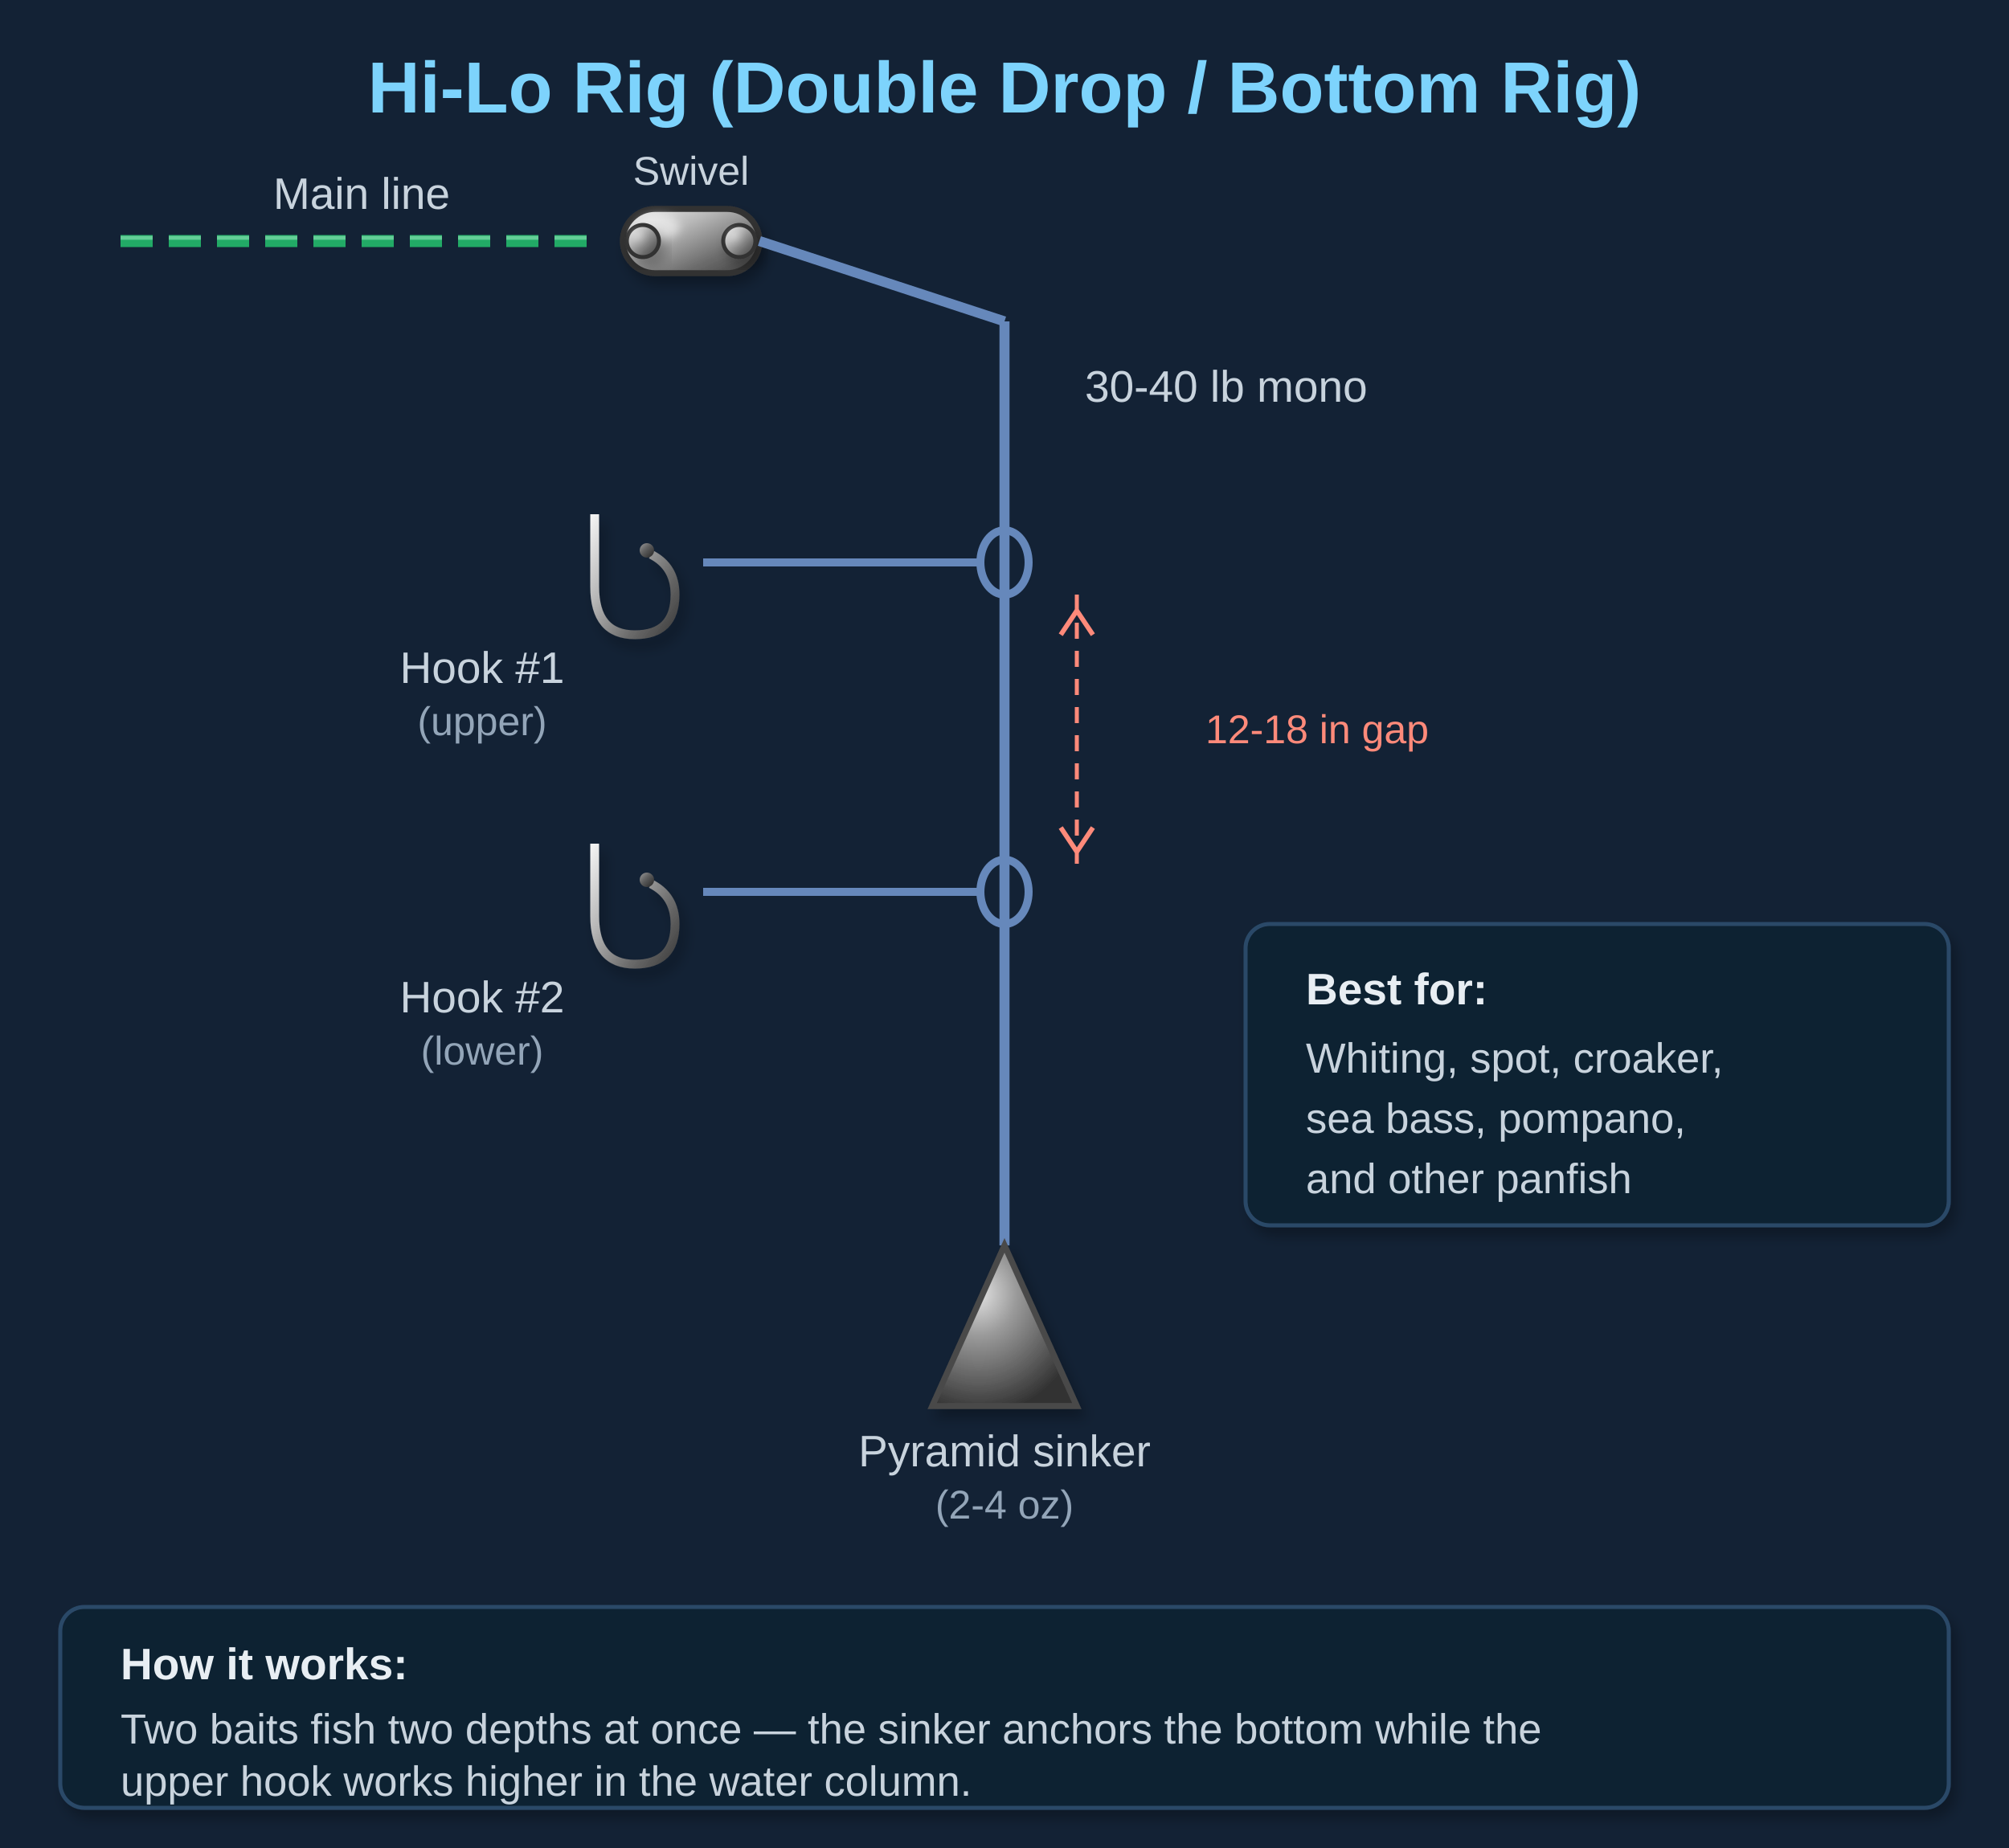
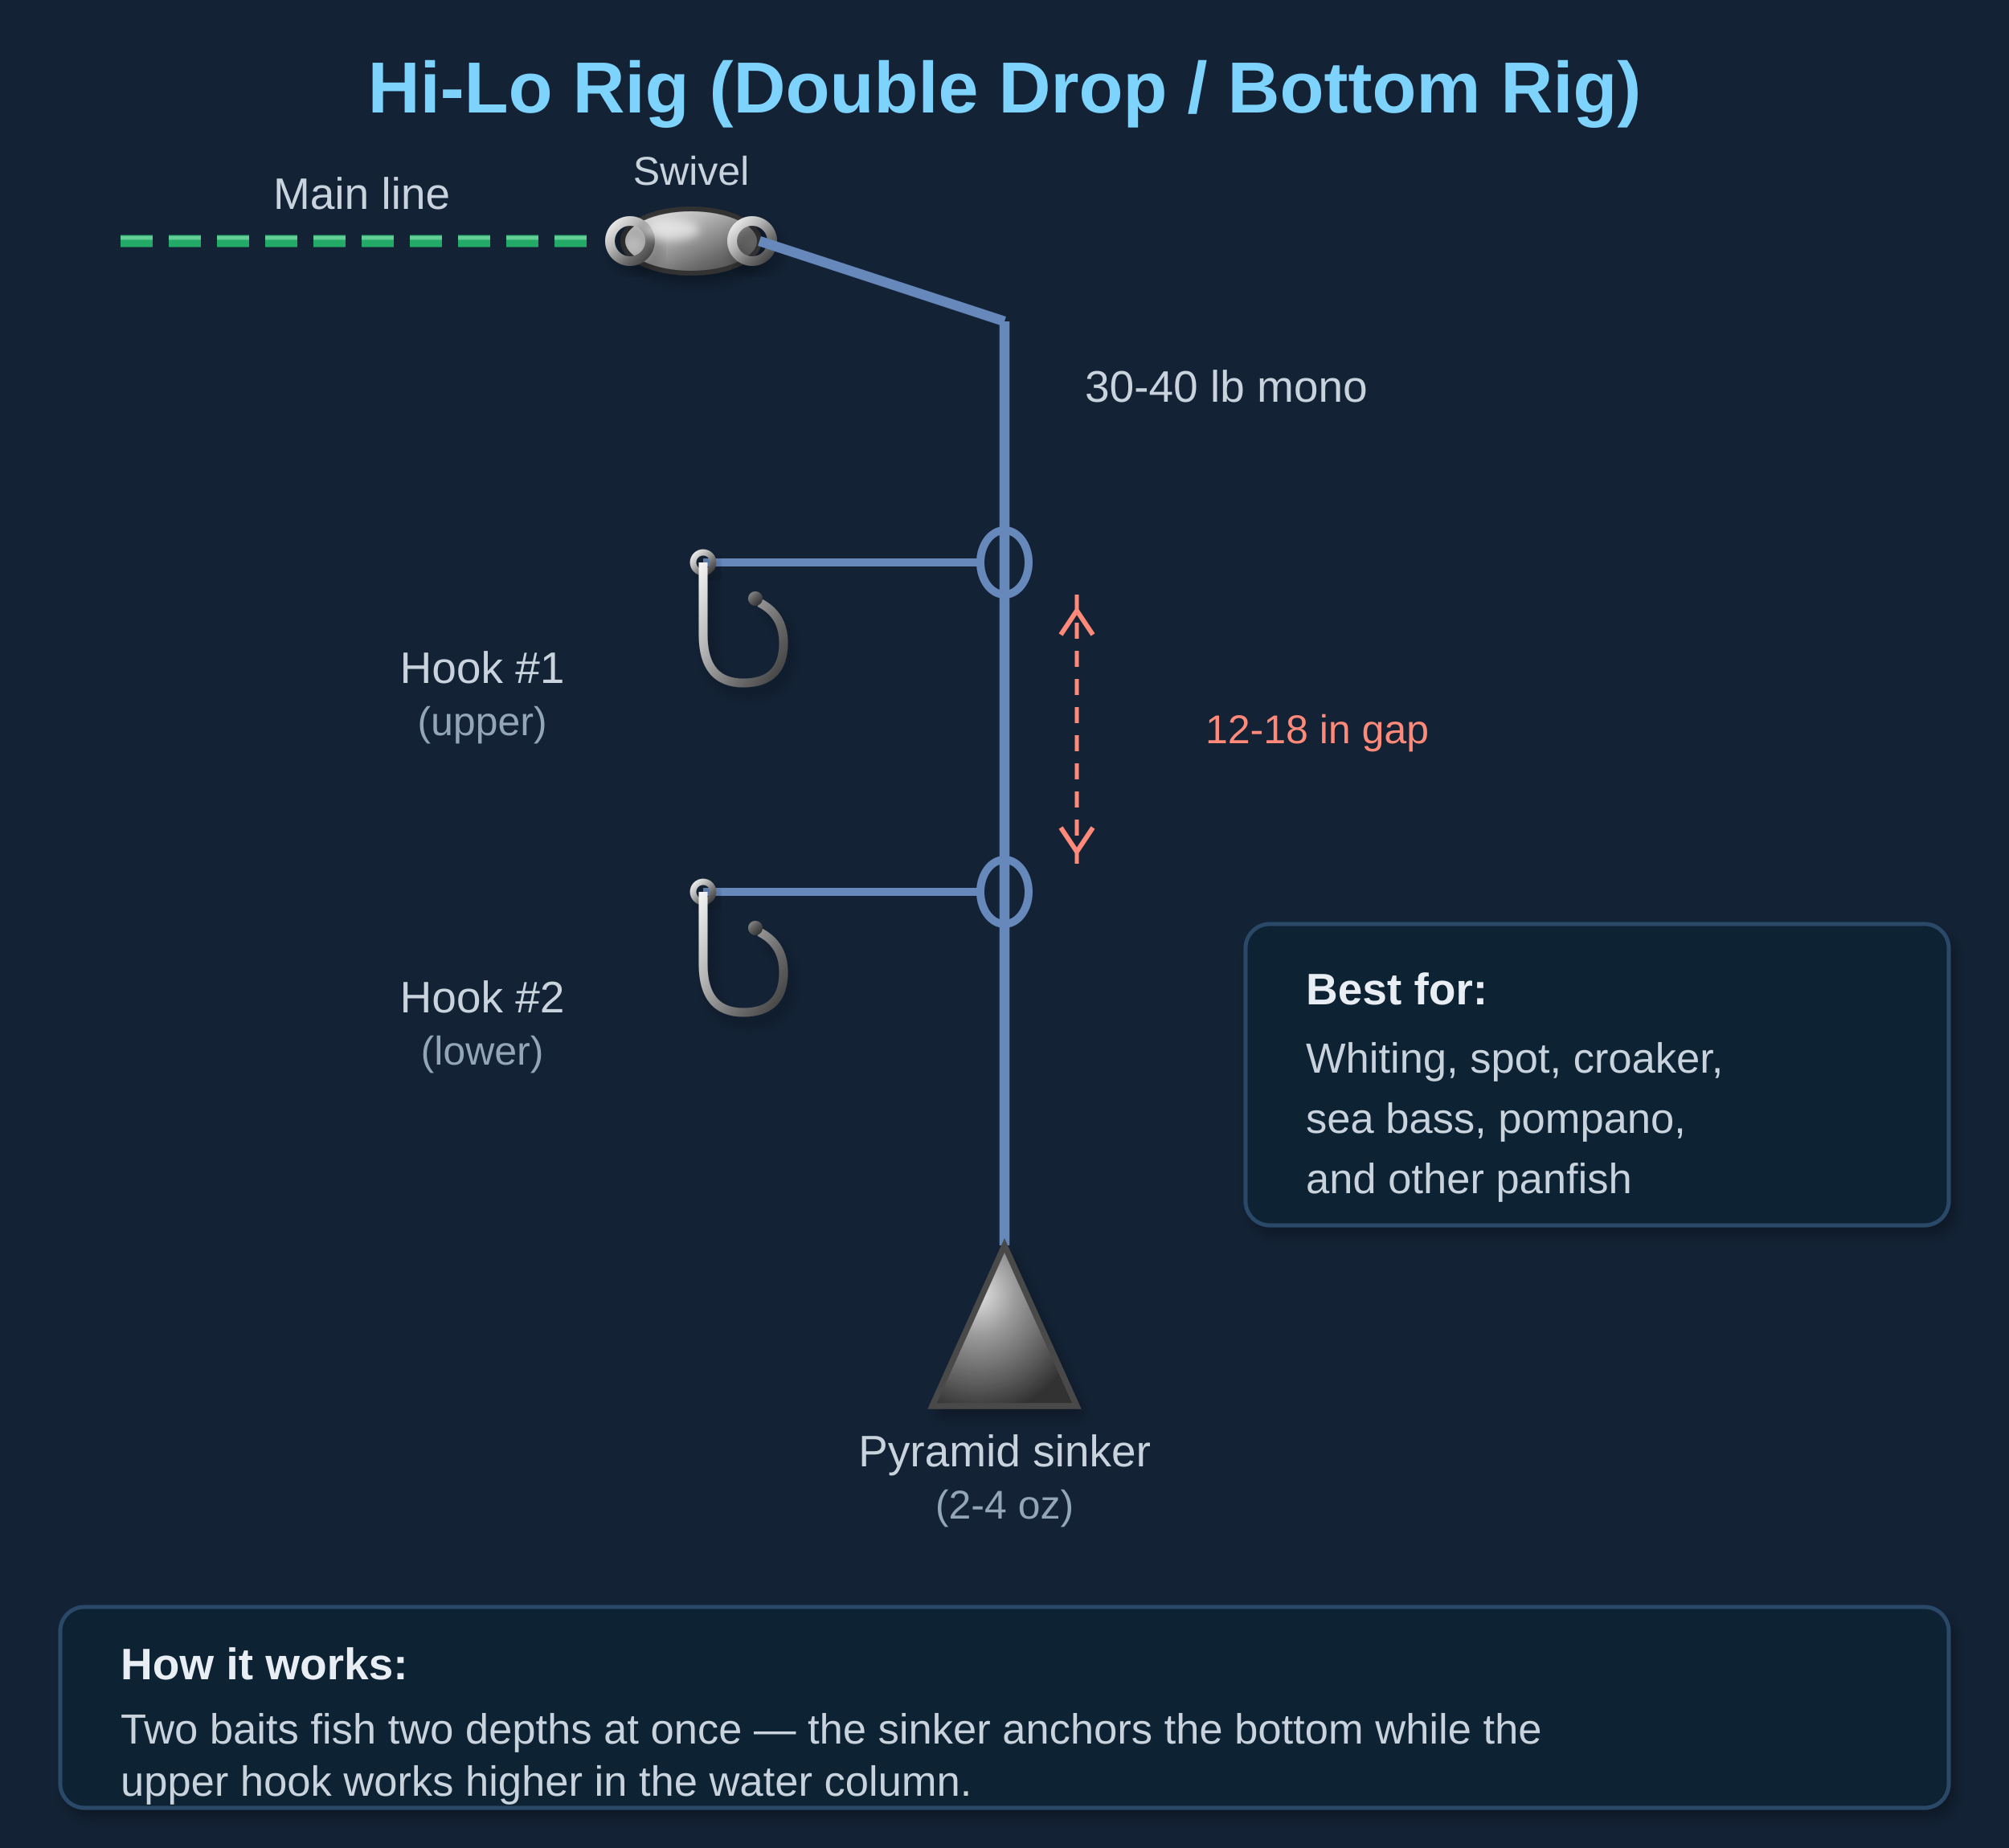
<svg xmlns="http://www.w3.org/2000/svg" viewBox="0 0 500 460" font-family="Arial, sans-serif">
  <rect x="0" y="0" width="500" height="460" fill="#132235" />
  <defs>
    <radialGradient id="baitGrad" cx="35%" cy="30%" r="75%">
      <stop offset="0%" stop-color="#ffe4c4" />
      <stop offset="45%" stop-color="#e8b48a" />
      <stop offset="100%" stop-color="#b5794a" />
    </radialGradient>
    <filter id="glossBlur" x="-60%" y="-60%" width="220%" height="220%">
      <feGaussianBlur stdDeviation="1.1" />
    </filter>
  </defs>
  <defs>
    <linearGradient id="steelGrad" x1="0%" y1="0%" x2="100%" y2="100%">
      <stop offset="0%" stop-color="#f2f2f2" />
      <stop offset="35%" stop-color="#b8b8b8" />
      <stop offset="70%" stop-color="#6e6e6e" />
      <stop offset="100%" stop-color="#3d3d3d" />
    </linearGradient>
    <linearGradient id="steelGradDark" x1="0%" y1="0%" x2="100%" y2="100%">
      <stop offset="0%" stop-color="#9a9a9a" />
      <stop offset="45%" stop-color="#5c5c5c" />
      <stop offset="100%" stop-color="#242424" />
    </linearGradient>
    <radialGradient id="leadGrad" cx="32%" cy="30%" r="75%">
      <stop offset="0%" stop-color="#e2e2e2" />
      <stop offset="35%" stop-color="#9a9a9a" />
      <stop offset="75%" stop-color="#5c5c5c" />
      <stop offset="100%" stop-color="#333333" />
    </radialGradient>
    <filter id="softShadow" x="-40%" y="-40%" width="180%" height="180%">
      <feDropShadow dx="1.4" dy="2.2" stdDeviation="1.6" flood-color="#000000" flood-opacity="0.28" />
    </filter>
  </defs>
  <text x="250" y="28" text-anchor="middle" font-size="18" font-weight="bold" fill="#7DD3FC">Hi-Lo Rig (Double Drop / Bottom Rig)</text>
  <line x1="30" y1="60" x2="150" y2="60" stroke="#2a6" stroke-width="3" stroke-dasharray="8,4" />
  <line x1="30" y1="59.2" x2="150" y2="59.2" stroke="#8fe6b8" stroke-width="0.96" stroke-dasharray="8,4" opacity="0.6" />
  <text x="90" y="52" text-anchor="middle" font-size="11" fill="#c8d3dd">Main line</text>
-   <rect x="155" y="52" width="34" height="16" rx="8" fill="url(#steelGrad)" stroke="#333333" stroke-width="1.5" filter="url(#softShadow)" />
-   <ellipse cx="163.8" cy="56.5" rx="5.4" ry="3.2" fill="#ffffff" opacity="0.5" filter="url(#glossBlur)" />
-   <circle cx="160" cy="60" r="4" fill="url(#steelGrad)" stroke="#333333" stroke-width="1" filter="url(#softShadow)" />
-   <ellipse cx="158.7" cy="58.6" rx="1.3" ry="1.3" fill="#ffffff" opacity="0.5" filter="url(#glossBlur)" />
-   <circle cx="184" cy="60" r="4" fill="url(#steelGrad)" stroke="#333333" stroke-width="1" filter="url(#softShadow)" />
-   <ellipse cx="182.7" cy="58.6" rx="1.3" ry="1.3" fill="#ffffff" opacity="0.5" filter="url(#glossBlur)" />
+   <ellipse cx="172.0" cy="60.0" rx="17.0" ry="8.0" fill="url(#steelGrad)" stroke="#333333" stroke-width="1.2" filter="url(#softShadow)" />
+   <circle cx="156.8" cy="60.0" r="5.0" fill="none" stroke="url(#steelGrad)" stroke-width="2.4" filter="url(#softShadow)" />
+   <circle cx="187.2" cy="60.0" r="5.0" fill="none" stroke="url(#steelGrad)" stroke-width="2.4" filter="url(#softShadow)" />
+   <ellipse cx="167.2" cy="57.2" rx="6.8" ry="2.6" fill="#ffffff" opacity="0.55" filter="url(#glossBlur)" />
  <text x="172" y="46" text-anchor="middle" font-size="10" fill="#c8d3dd">Swivel</text>
  <line x1="189" y1="60" x2="250" y2="80" stroke="#68b" stroke-width="2.5" />
  <line x1="250" y1="80" x2="250" y2="310" stroke="#68b" stroke-width="2.5" />
  <text x="270" y="100" font-size="11" fill="#c8d3dd">30-40 lb mono</text>
  <g>
    <ellipse cx="250" cy="140" rx="6" ry="8" fill="none" stroke="#68b" stroke-width="2" />
    <line x1="244" y1="140" x2="175" y2="140" stroke="#68b" stroke-width="2" />
-     <g transform="translate(148, 128)">
+     <g transform="translate(175, 140)">
+       <circle cx="0" cy="0" r="2.5" fill="none" stroke="url(#steelGrad)" stroke-width="1.58" filter="url(#softShadow)" />
      <path d="M0 0 L0 18 Q0 30 10 30 Q20 30 20 20 Q20 13 14 10" fill="none" stroke="url(#steelGrad)" stroke-width="2.2" filter="url(#softShadow)" />
      <circle cx="13" cy="9" r="1.8" fill="url(#steelGradDark)" />
    </g>
    <text x="120" y="170" text-anchor="middle" font-size="11" fill="#c8d3dd">Hook #1</text>
    <text x="120" y="183" text-anchor="middle" font-size="10" fill="#93a5b8">(upper)</text>
  </g>
  <line x1="268" y1="148" x2="268" y2="215" stroke="#ff8a7a" stroke-width="1" stroke-dasharray="4,3" />
  <text x="300" y="185" font-size="10" fill="#ff8a7a">12-18 in gap</text>
  <path d="M268 152 L264 158 M268 152 L272 158" fill="none" stroke="#ff8a7a" stroke-width="1.2" />
  <path d="M268 212 L264 206 M268 212 L272 206" fill="none" stroke="#ff8a7a" stroke-width="1.2" />
  <g>
    <ellipse cx="250" cy="222" rx="6" ry="8" fill="none" stroke="#68b" stroke-width="2" />
    <line x1="244" y1="222" x2="175" y2="222" stroke="#68b" stroke-width="2" />
-     <g transform="translate(148, 210)">
+     <g transform="translate(175, 222)">
+       <circle cx="0" cy="0" r="2.5" fill="none" stroke="url(#steelGrad)" stroke-width="1.58" filter="url(#softShadow)" />
      <path d="M0 0 L0 18 Q0 30 10 30 Q20 30 20 20 Q20 13 14 10" fill="none" stroke="url(#steelGrad)" stroke-width="2.2" filter="url(#softShadow)" />
      <circle cx="13" cy="9" r="1.8" fill="url(#steelGradDark)" />
    </g>
    <text x="120" y="252" text-anchor="middle" font-size="11" fill="#c8d3dd">Hook #2</text>
    <text x="120" y="265" text-anchor="middle" font-size="10" fill="#93a5b8">(lower)</text>
  </g>
  <g transform="translate(232, 310)">
    <polygon points="18,0 0,40 36,40" fill="url(#leadGrad)" stroke="#4a4a4a" stroke-width="1.5" filter="url(#softShadow)" />
    <text x="18" y="55" text-anchor="middle" font-size="11" fill="#c8d3dd">Pyramid sinker</text>
    <text x="18" y="68" text-anchor="middle" font-size="10" fill="#93a5b8">(2-4 oz)</text>
  </g>
  <rect x="310" y="230" width="175" height="75" rx="6" fill="#0f2032" stroke="#2c4a68" stroke-width="1" filter="url(#softShadow)" />
  <text x="325" y="250" font-size="11" fill="#e8eef3" font-weight="bold">Best for:</text>
  <text x="325" y="267" font-size="10.5" fill="#c8d3dd">Whiting, spot, croaker,</text>
  <text x="325" y="282" font-size="10.5" fill="#c8d3dd">sea bass, pompano,</text>
  <text x="325" y="297" font-size="10.5" fill="#c8d3dd">and other panfish</text>
  <rect x="15" y="400" width="470" height="50" rx="6" fill="#0f2032" stroke="#2c4a68" stroke-width="1" filter="url(#softShadow)" />
  <text x="30" y="418" font-size="11" fill="#e8eef3" font-weight="bold">How it works:</text>
  <text x="30" y="434" font-size="10.5" fill="#c8d3dd">Two baits fish two depths at once — the sinker anchors the bottom while the</text>
  <text x="30" y="447" font-size="10.5" fill="#c8d3dd">upper hook works higher in the water column.</text>
</svg>
